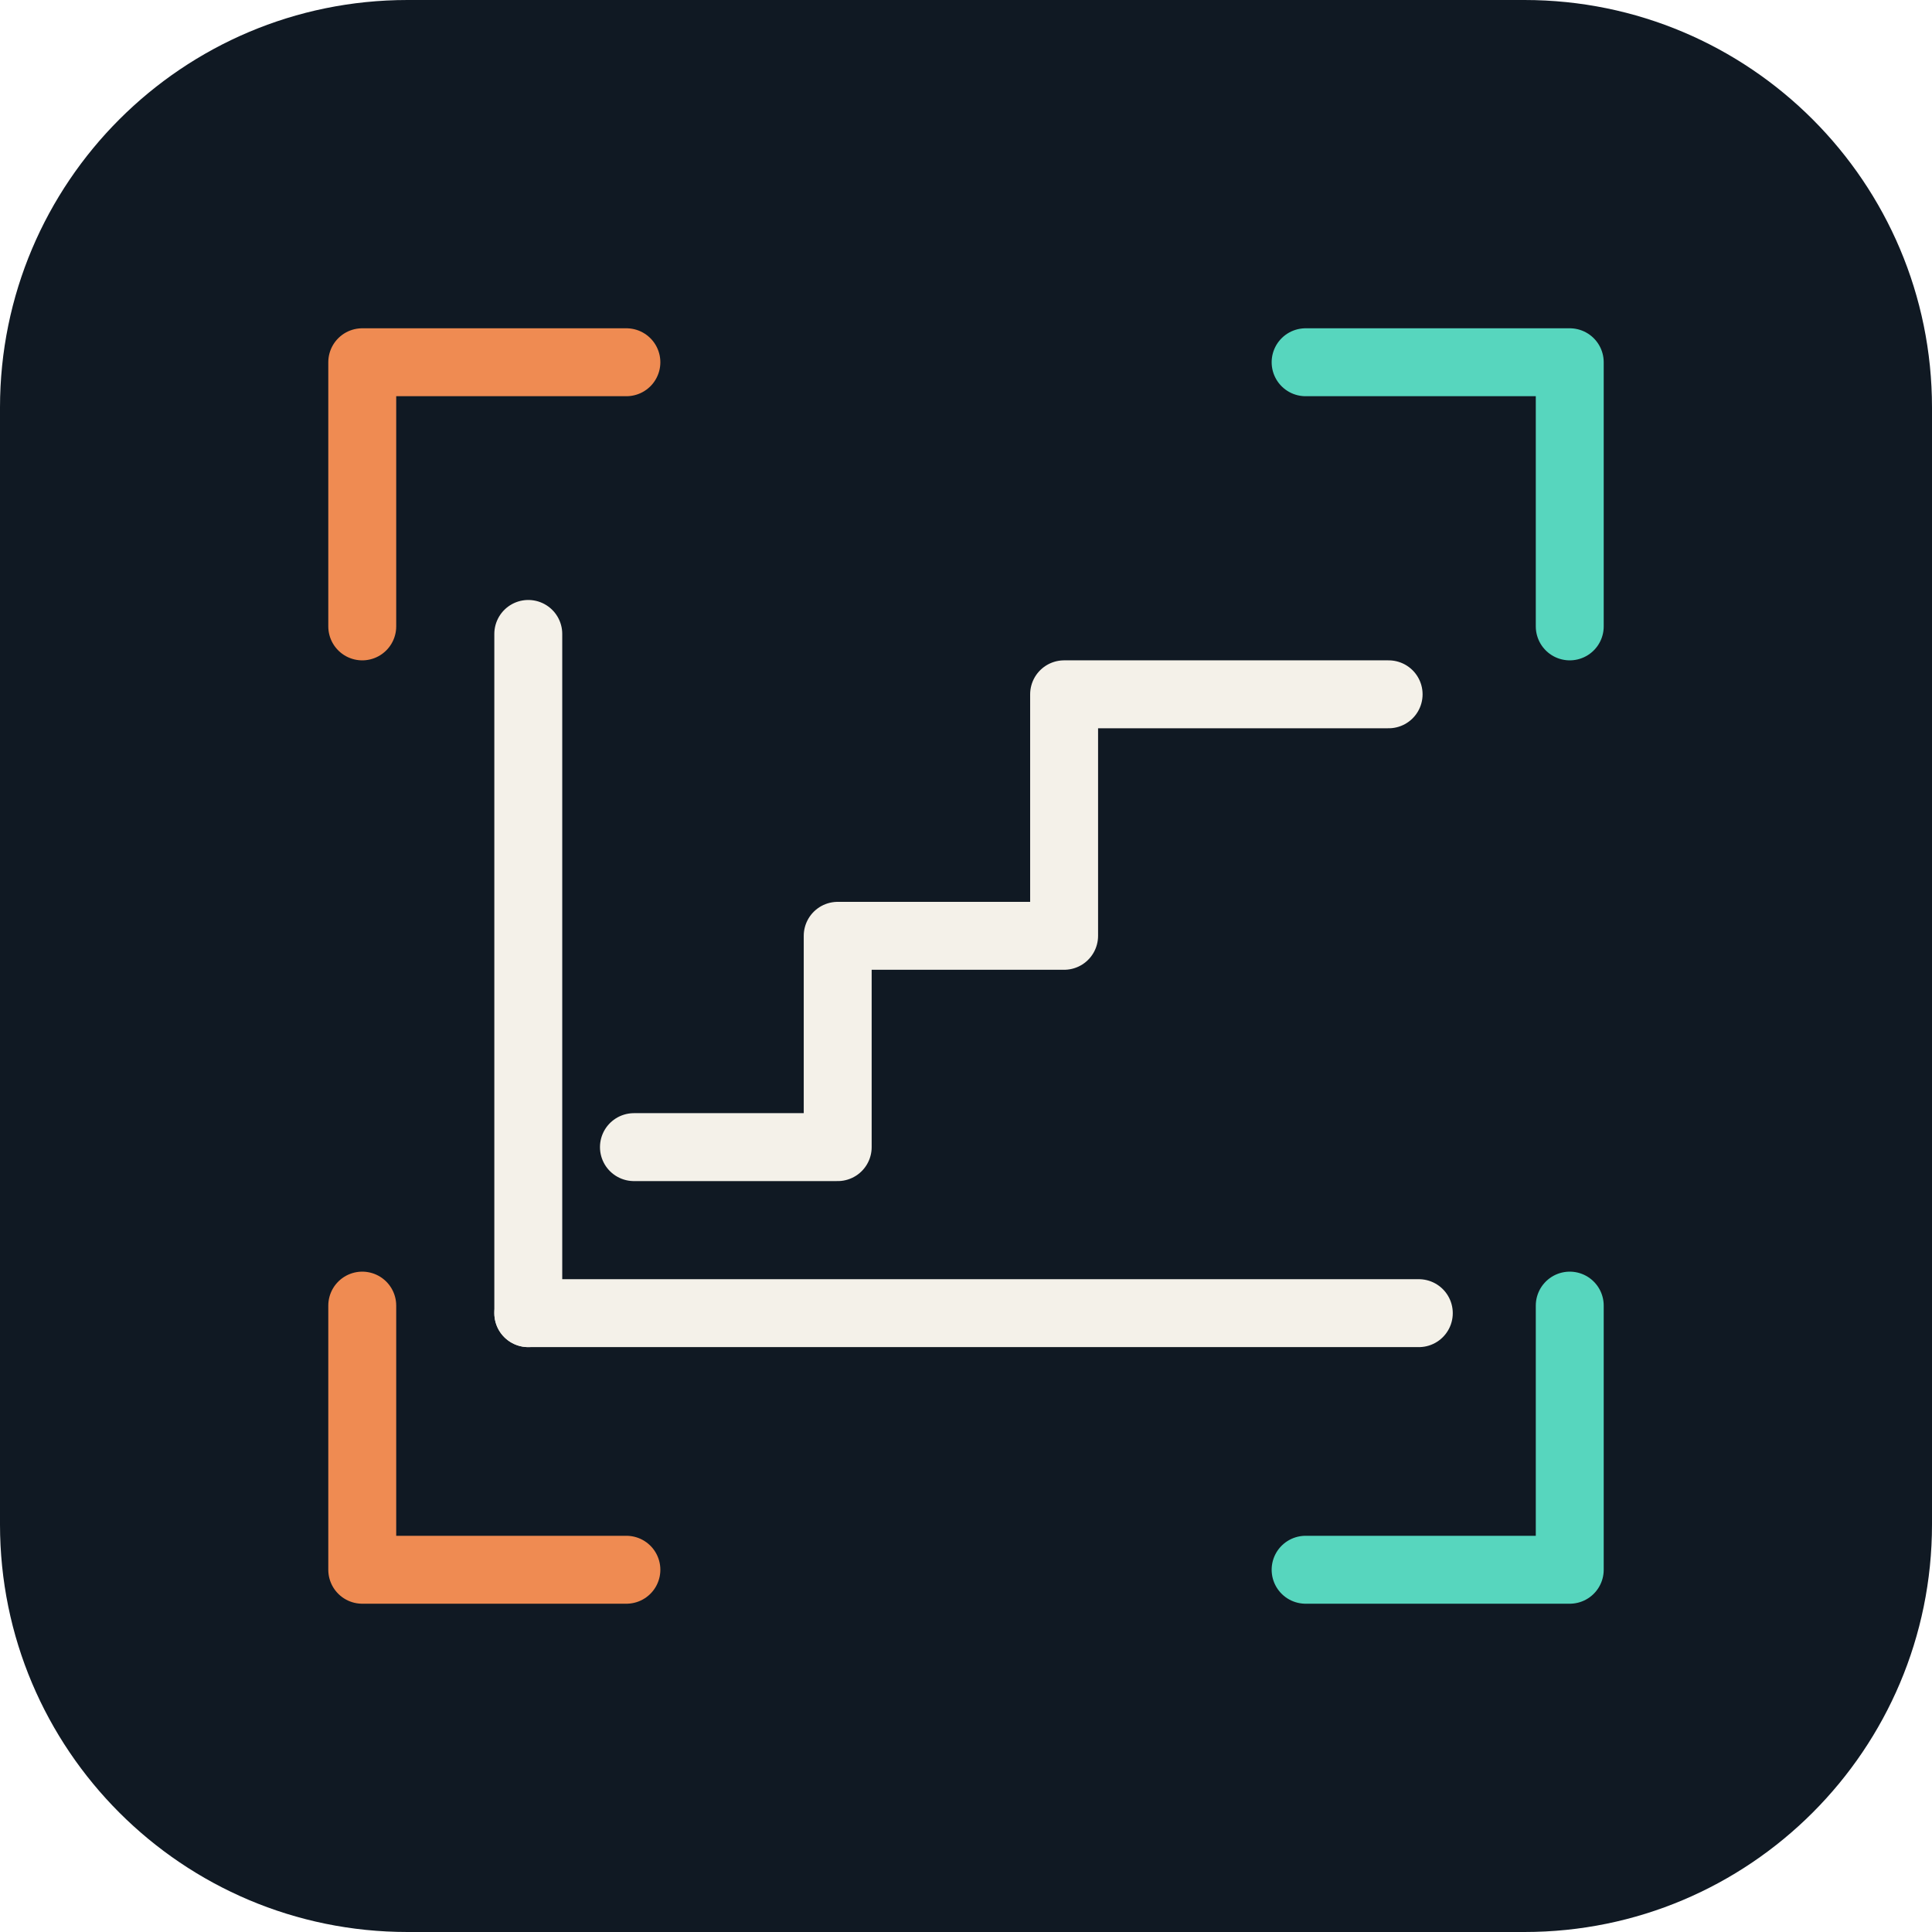
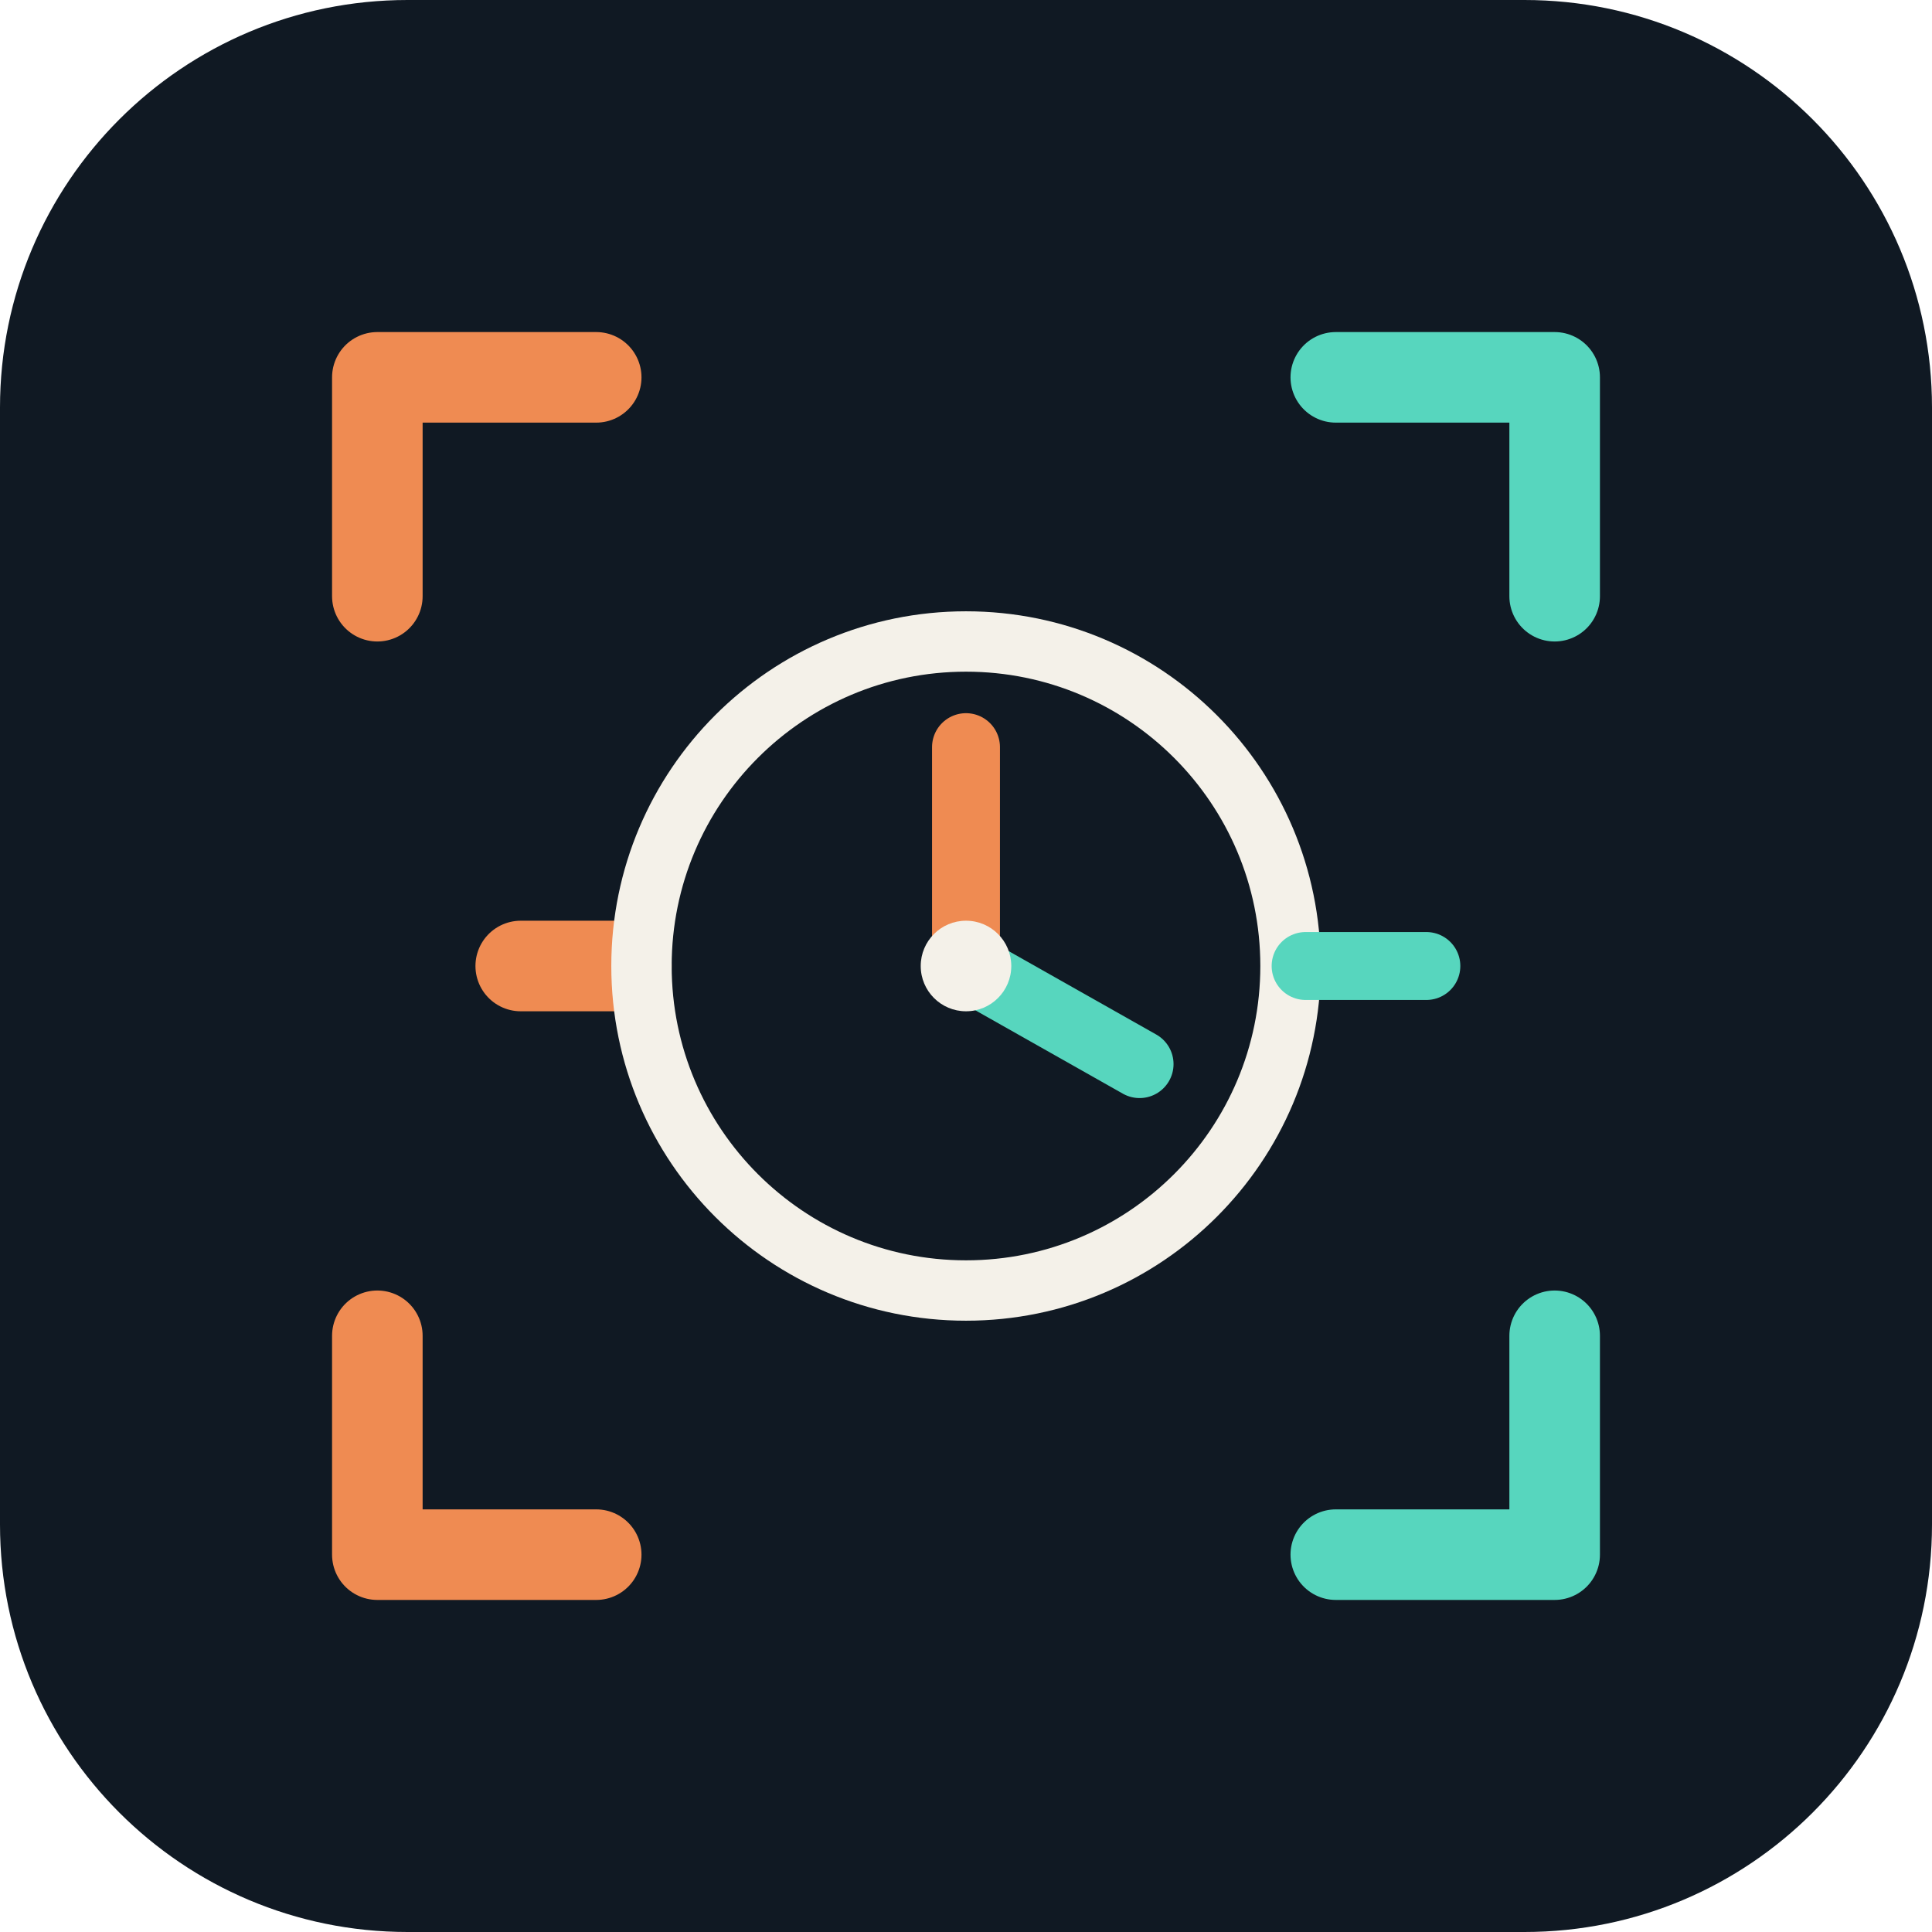
<svg xmlns="http://www.w3.org/2000/svg" width="256" height="256" viewBox="0 0 256 256" role="img" aria-labelledby="title desc">
  <rect width="256" height="256" rx="54" fill="#101923" />
-   <g fill="none" stroke-width="9" stroke-linecap="round" stroke-linejoin="round">
-     <path d="M83 48H48V83M48 173V208H83" stroke="#EF8B52" />
-     <path d="M173 48H208V83M208 173V208H173" stroke="#57D6BE" />
-     <g stroke="#F4F1E9">
-       <polyline points="70,174 70,84" />
-       <polyline points="70,174 188,174" />
-       <polyline points="84,152 111,152 111,124 141,124 141,92 184,92" />
-     </g>
+   <g fill="none" stroke-width="12" stroke-linecap="round" stroke-linejoin="round">
+     <path d="M79 50H50V79M50 177V206H79" stroke="#EF8B52" />
+     <path d="M177 50H206V79M206 177V206H177" stroke="#57D6BE" />
+     <path d="M69 128H83" stroke="#EF8B52" />
+     <circle cx="128" cy="128" r="43" stroke="#F4F1E9" stroke-width="8" />
+     <path d="M128 128V99" stroke="#EF8B52" stroke-width="9" />
+     <path d="M128 128L151 141M173 128H189" stroke="#57D6BE" stroke-width="9" />
  </g>
+   <circle cx="128" cy="128" r="6" fill="#F4F1E9" />
</svg>
